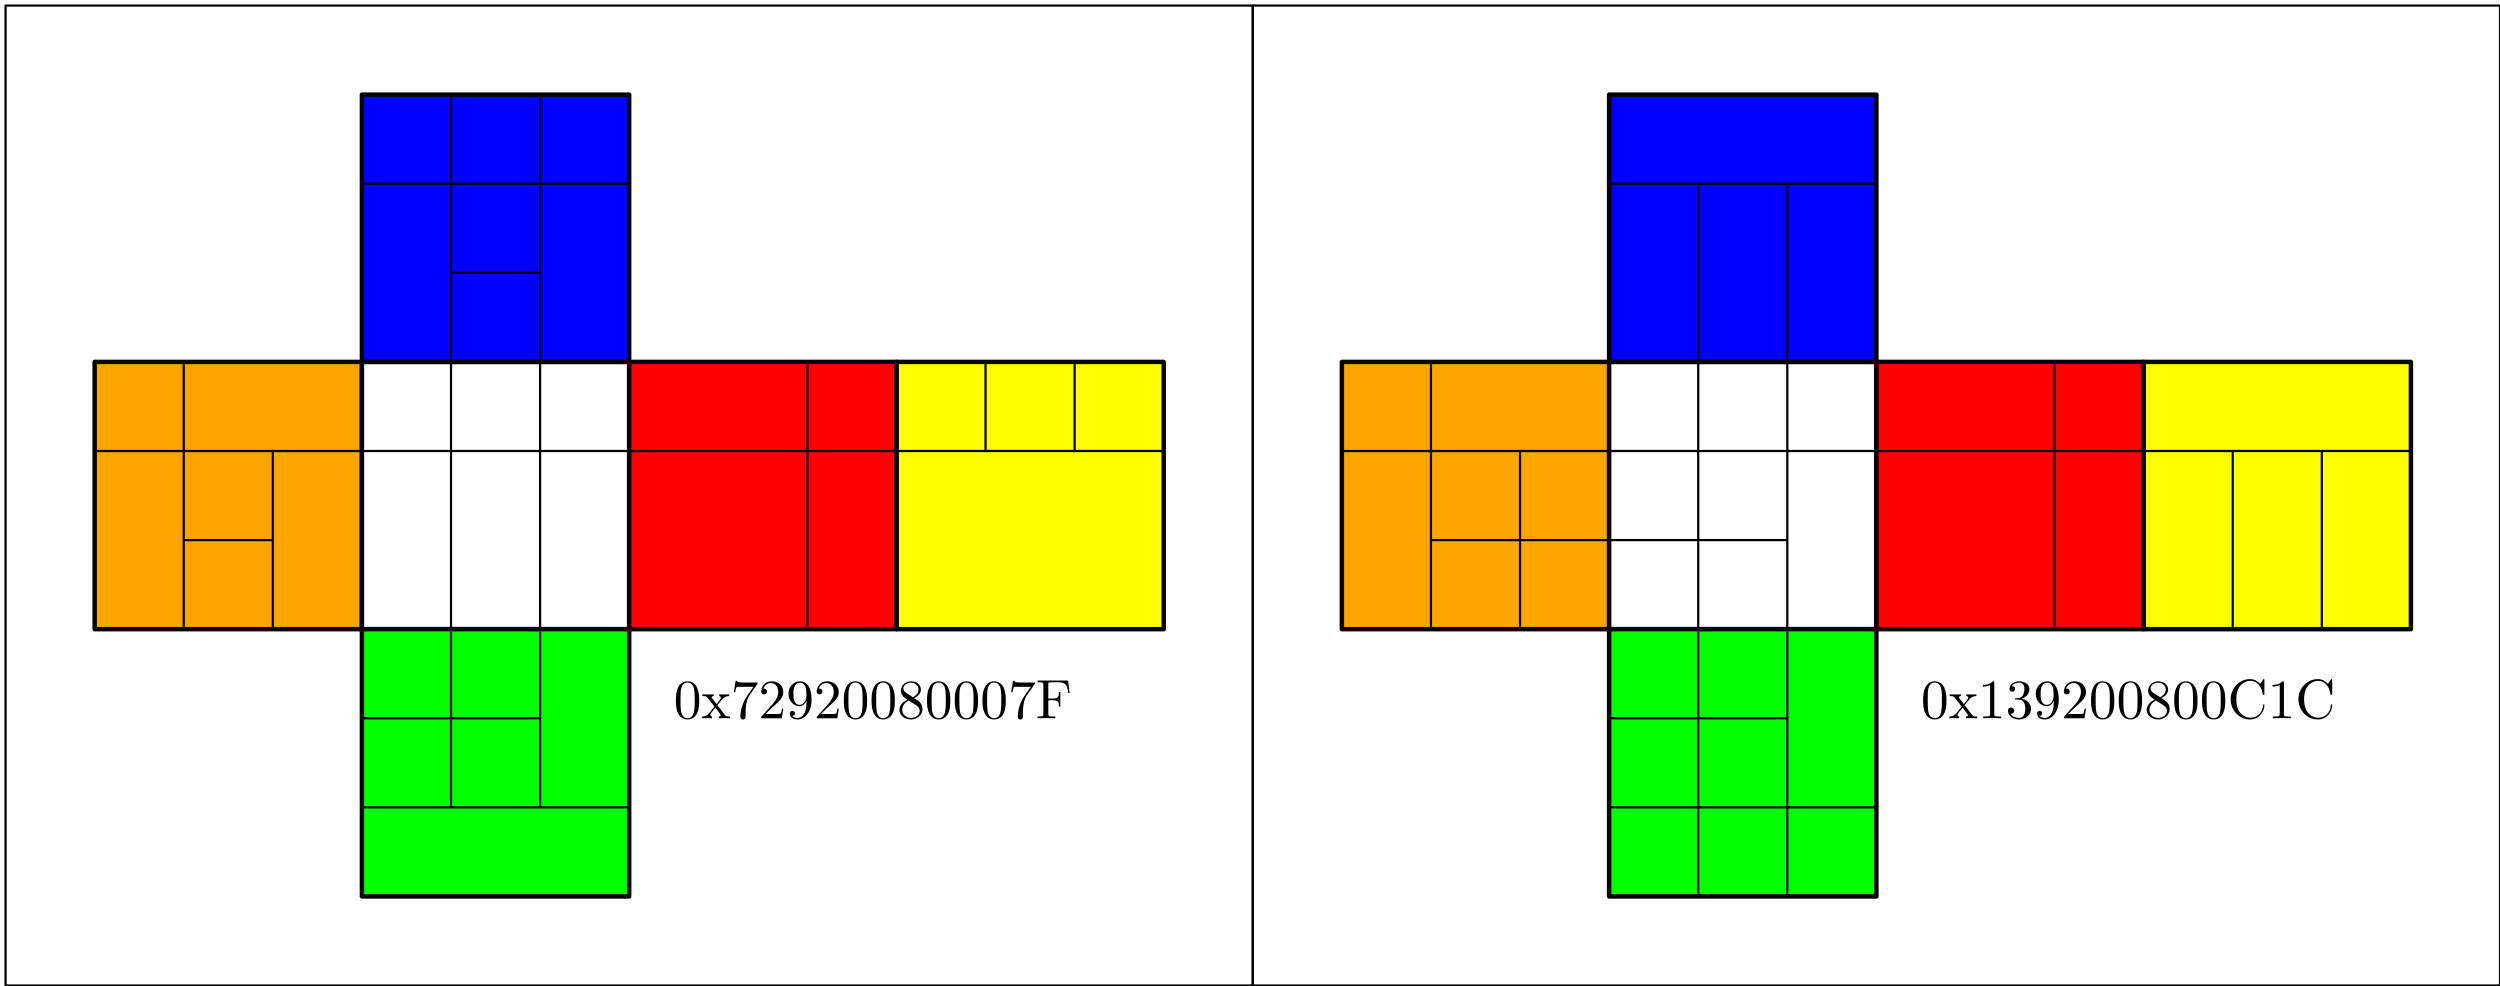
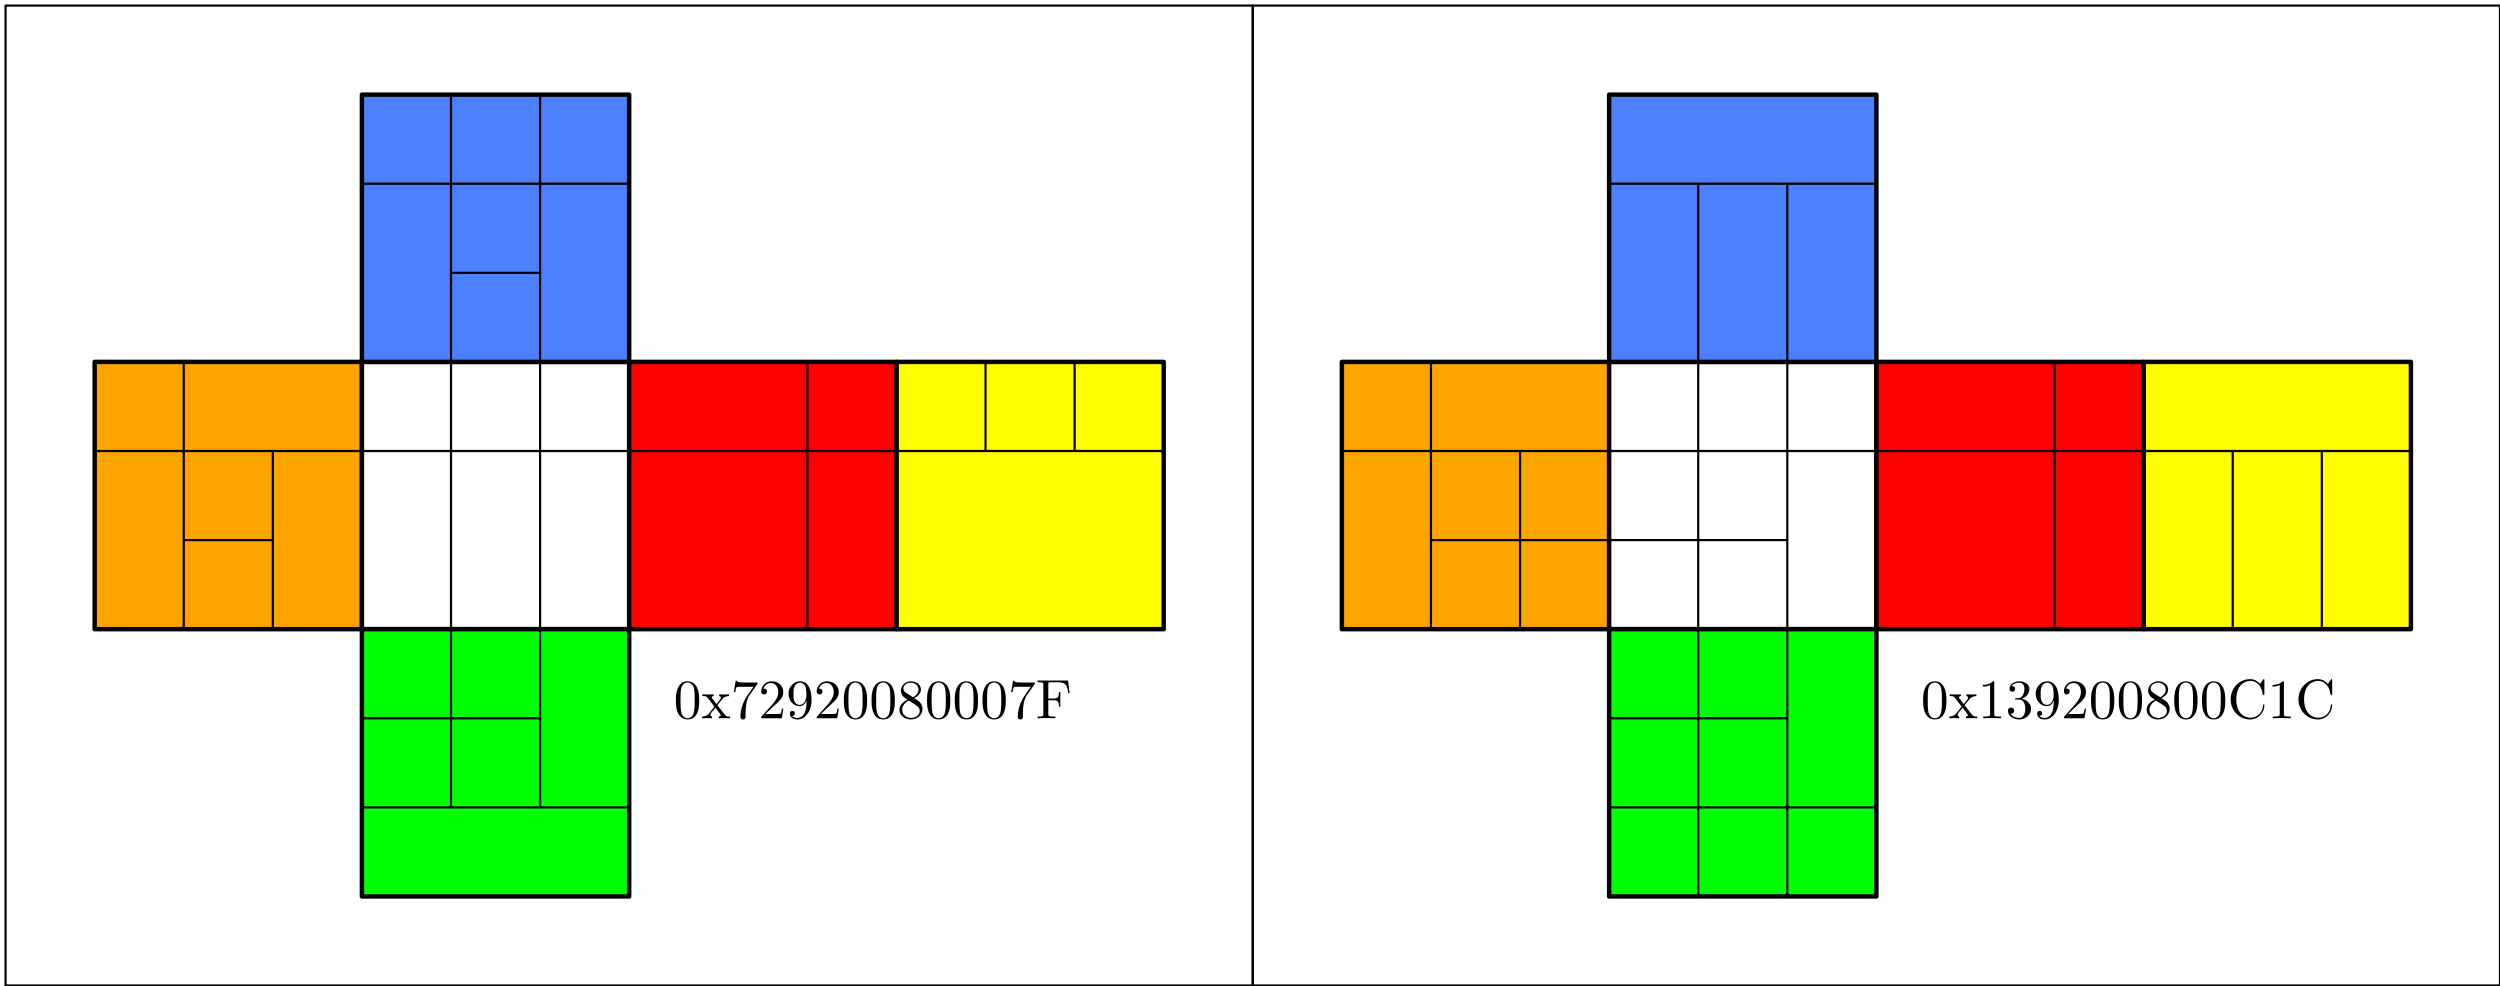
<svg xmlns="http://www.w3.org/2000/svg" xmlns:xlink="http://www.w3.org/1999/xlink" width="449pt" height="177pt" viewBox="0 0 449 177" version="1.1">
  <defs>
    <g>
      <symbol overflow="visible" id="glyph0-0">
        <path style="stroke:none;" d="" />
      </symbol>
      <symbol overflow="visible" id="glyph0-1">
        <path style="stroke:none;" d="M 4.578 -3.188 C 4.578 -3.984 4.531 -4.781 4.188 -5.516 C 3.734 -6.484 2.906 -6.641 2.5 -6.641 C 1.891 -6.641 1.172 -6.375 0.75 -5.453 C 0.438 -4.766 0.391 -3.984 0.391 -3.188 C 0.391 -2.438 0.422 -1.547 0.844 -0.781 C 1.266 0.016 2 0.219 2.484 0.219 C 3.016 0.219 3.781 0.016 4.219 -0.938 C 4.531 -1.625 4.578 -2.406 4.578 -3.188 Z M 2.484 0 C 2.094 0 1.5 -0.25 1.328 -1.203 C 1.219 -1.797 1.219 -2.719 1.219 -3.312 C 1.219 -3.953 1.219 -4.609 1.297 -5.141 C 1.484 -6.328 2.234 -6.422 2.484 -6.422 C 2.812 -6.422 3.469 -6.234 3.656 -5.25 C 3.766 -4.688 3.766 -3.938 3.766 -3.312 C 3.766 -2.562 3.766 -1.891 3.656 -1.25 C 3.5 -0.297 2.938 0 2.484 0 Z M 2.484 0 " />
      </symbol>
      <symbol overflow="visible" id="glyph0-2">
        <path style="stroke:none;" d="M 2.859 -2.344 C 3.156 -2.719 3.531 -3.203 3.781 -3.469 C 4.094 -3.828 4.5 -3.984 4.969 -3.984 L 4.969 -4.297 C 4.703 -4.281 4.406 -4.266 4.141 -4.266 C 3.844 -4.266 3.312 -4.281 3.188 -4.297 L 3.188 -3.984 C 3.406 -3.969 3.484 -3.844 3.484 -3.672 C 3.484 -3.516 3.375 -3.391 3.328 -3.328 L 2.719 -2.547 L 1.938 -3.562 C 1.844 -3.656 1.844 -3.672 1.844 -3.734 C 1.844 -3.891 2 -3.984 2.188 -3.984 L 2.188 -4.297 C 1.938 -4.281 1.281 -4.266 1.109 -4.266 C 0.906 -4.266 0.438 -4.281 0.172 -4.297 L 0.172 -3.984 C 0.875 -3.984 0.875 -3.984 1.344 -3.375 L 2.328 -2.094 L 1.391 -0.906 C 0.922 -0.328 0.328 -0.312 0.125 -0.312 L 0.125 0 C 0.375 -0.016 0.688 -0.031 0.953 -0.031 C 1.234 -0.031 1.656 -0.016 1.891 0 L 1.891 -0.312 C 1.672 -0.344 1.609 -0.469 1.609 -0.625 C 1.609 -0.844 1.891 -1.172 2.5 -1.891 L 3.266 -0.891 C 3.344 -0.781 3.469 -0.625 3.469 -0.562 C 3.469 -0.469 3.375 -0.312 3.109 -0.312 L 3.109 0 C 3.406 -0.016 3.969 -0.031 4.188 -0.031 C 4.453 -0.031 4.844 -0.016 5.141 0 L 5.141 -0.312 C 4.609 -0.312 4.422 -0.328 4.203 -0.625 Z M 2.859 -2.344 " />
      </symbol>
      <symbol overflow="visible" id="glyph0-3">
        <path style="stroke:none;" d="M 4.75 -6.078 C 4.828 -6.188 4.828 -6.203 4.828 -6.422 L 2.406 -6.422 C 1.203 -6.422 1.172 -6.547 1.141 -6.734 L 0.891 -6.734 L 0.562 -4.688 L 0.812 -4.688 C 0.844 -4.844 0.922 -5.469 1.062 -5.594 C 1.125 -5.656 1.906 -5.656 2.031 -5.656 L 4.094 -5.656 C 3.984 -5.5 3.203 -4.406 2.984 -4.078 C 2.078 -2.734 1.75 -1.344 1.75 -0.328 C 1.75 -0.234 1.75 0.219 2.219 0.219 C 2.672 0.219 2.672 -0.234 2.672 -0.328 L 2.672 -0.844 C 2.672 -1.391 2.703 -1.938 2.781 -2.469 C 2.828 -2.703 2.953 -3.562 3.406 -4.172 Z M 4.75 -6.078 " />
      </symbol>
      <symbol overflow="visible" id="glyph0-4">
        <path style="stroke:none;" d="M 1.266 -0.766 L 2.328 -1.797 C 3.875 -3.172 4.469 -3.703 4.469 -4.703 C 4.469 -5.844 3.578 -6.641 2.359 -6.641 C 1.234 -6.641 0.5 -5.719 0.5 -4.828 C 0.5 -4.281 1 -4.281 1.031 -4.281 C 1.203 -4.281 1.547 -4.391 1.547 -4.812 C 1.547 -5.062 1.359 -5.328 1.016 -5.328 C 0.938 -5.328 0.922 -5.328 0.891 -5.312 C 1.109 -5.969 1.656 -6.328 2.234 -6.328 C 3.141 -6.328 3.562 -5.516 3.562 -4.703 C 3.562 -3.906 3.078 -3.125 2.516 -2.5 L 0.609 -0.375 C 0.5 -0.266 0.5 -0.234 0.5 0 L 4.203 0 L 4.469 -1.734 L 4.234 -1.734 C 4.172 -1.438 4.109 -1 4 -0.844 C 3.938 -0.766 3.281 -0.766 3.062 -0.766 Z M 1.266 -0.766 " />
      </symbol>
      <symbol overflow="visible" id="glyph0-5">
        <path style="stroke:none;" d="M 3.656 -3.172 L 3.656 -2.844 C 3.656 -0.516 2.625 -0.062 2.047 -0.062 C 1.875 -0.062 1.328 -0.078 1.062 -0.422 C 1.5 -0.422 1.578 -0.703 1.578 -0.875 C 1.578 -1.188 1.344 -1.328 1.125 -1.328 C 0.969 -1.328 0.672 -1.25 0.672 -0.859 C 0.672 -0.188 1.203 0.219 2.047 0.219 C 3.344 0.219 4.562 -1.141 4.562 -3.281 C 4.562 -5.969 3.406 -6.641 2.516 -6.641 C 1.969 -6.641 1.484 -6.453 1.062 -6.016 C 0.641 -5.562 0.422 -5.141 0.422 -4.391 C 0.422 -3.156 1.297 -2.172 2.406 -2.172 C 3.016 -2.172 3.422 -2.594 3.656 -3.172 Z M 2.422 -2.406 C 2.266 -2.406 1.797 -2.406 1.5 -3.031 C 1.312 -3.406 1.312 -3.891 1.312 -4.391 C 1.312 -4.922 1.312 -5.391 1.531 -5.766 C 1.797 -6.266 2.172 -6.391 2.516 -6.391 C 2.984 -6.391 3.312 -6.047 3.484 -5.609 C 3.594 -5.281 3.641 -4.656 3.641 -4.203 C 3.641 -3.375 3.297 -2.406 2.422 -2.406 Z M 2.422 -2.406 " />
      </symbol>
      <symbol overflow="visible" id="glyph0-6">
        <path style="stroke:none;" d="M 1.625 -4.562 C 1.172 -4.859 1.125 -5.188 1.125 -5.359 C 1.125 -5.969 1.781 -6.391 2.484 -6.391 C 3.203 -6.391 3.844 -5.875 3.844 -5.156 C 3.844 -4.578 3.453 -4.109 2.859 -3.766 Z M 3.078 -3.609 C 3.797 -3.984 4.281 -4.5 4.281 -5.156 C 4.281 -6.078 3.406 -6.641 2.5 -6.641 C 1.5 -6.641 0.688 -5.906 0.688 -4.969 C 0.688 -4.797 0.703 -4.344 1.125 -3.875 C 1.234 -3.766 1.609 -3.516 1.859 -3.344 C 1.281 -3.047 0.422 -2.5 0.422 -1.5 C 0.422 -0.453 1.438 0.219 2.484 0.219 C 3.609 0.219 4.562 -0.609 4.562 -1.672 C 4.562 -2.031 4.453 -2.484 4.062 -2.906 C 3.875 -3.109 3.719 -3.203 3.078 -3.609 Z M 2.078 -3.188 L 3.312 -2.406 C 3.594 -2.219 4.062 -1.922 4.062 -1.312 C 4.062 -0.578 3.312 -0.062 2.5 -0.062 C 1.641 -0.062 0.922 -0.672 0.922 -1.5 C 0.922 -2.078 1.234 -2.719 2.078 -3.188 Z M 2.078 -3.188 " />
      </symbol>
      <symbol overflow="visible" id="glyph0-7">
        <path style="stroke:none;" d="M 5.797 -6.781 L 0.328 -6.781 L 0.328 -6.469 L 0.562 -6.469 C 1.328 -6.469 1.359 -6.359 1.359 -6 L 1.359 -0.781 C 1.359 -0.422 1.328 -0.312 0.562 -0.312 L 0.328 -0.312 L 0.328 0 C 0.672 -0.031 1.453 -0.031 1.844 -0.031 C 2.25 -0.031 3.156 -0.031 3.516 0 L 3.516 -0.312 L 3.188 -0.312 C 2.25 -0.312 2.25 -0.438 2.25 -0.781 L 2.25 -3.234 L 3.094 -3.234 C 4.062 -3.234 4.156 -2.922 4.156 -2.078 L 4.406 -2.078 L 4.406 -4.719 L 4.156 -4.719 C 4.156 -3.875 4.062 -3.547 3.094 -3.547 L 2.25 -3.547 L 2.25 -6.078 C 2.25 -6.406 2.266 -6.469 2.734 -6.469 L 3.922 -6.469 C 5.422 -6.469 5.672 -5.906 5.828 -4.531 L 6.078 -4.531 Z M 5.797 -6.781 " />
      </symbol>
      <symbol overflow="visible" id="glyph0-8">
        <path style="stroke:none;" d="M 2.938 -6.375 C 2.938 -6.625 2.938 -6.641 2.703 -6.641 C 2.078 -6 1.203 -6 0.891 -6 L 0.891 -5.688 C 1.094 -5.688 1.672 -5.688 2.188 -5.953 L 2.188 -0.781 C 2.188 -0.422 2.156 -0.312 1.266 -0.312 L 0.953 -0.312 L 0.953 0 C 1.297 -0.031 2.156 -0.031 2.562 -0.031 C 2.953 -0.031 3.828 -0.031 4.172 0 L 4.172 -0.312 L 3.859 -0.312 C 2.953 -0.312 2.938 -0.422 2.938 -0.781 Z M 2.938 -6.375 " />
      </symbol>
      <symbol overflow="visible" id="glyph0-9">
        <path style="stroke:none;" d="M 2.891 -3.516 C 3.703 -3.781 4.281 -4.469 4.281 -5.266 C 4.281 -6.078 3.406 -6.641 2.453 -6.641 C 1.453 -6.641 0.688 -6.047 0.688 -5.281 C 0.688 -4.953 0.906 -4.766 1.203 -4.766 C 1.5 -4.766 1.703 -4.984 1.703 -5.281 C 1.703 -5.766 1.234 -5.766 1.094 -5.766 C 1.391 -6.266 2.047 -6.391 2.406 -6.391 C 2.828 -6.391 3.375 -6.172 3.375 -5.281 C 3.375 -5.156 3.344 -4.578 3.094 -4.141 C 2.797 -3.656 2.453 -3.625 2.203 -3.625 C 2.125 -3.609 1.891 -3.594 1.812 -3.594 C 1.734 -3.578 1.672 -3.562 1.672 -3.469 C 1.672 -3.359 1.734 -3.359 1.906 -3.359 L 2.344 -3.359 C 3.156 -3.359 3.531 -2.688 3.531 -1.703 C 3.531 -0.344 2.844 -0.062 2.406 -0.062 C 1.969 -0.062 1.219 -0.234 0.875 -0.812 C 1.219 -0.766 1.531 -0.984 1.531 -1.359 C 1.531 -1.719 1.266 -1.922 0.984 -1.922 C 0.734 -1.922 0.422 -1.781 0.422 -1.344 C 0.422 -0.438 1.344 0.219 2.438 0.219 C 3.656 0.219 4.562 -0.688 4.562 -1.703 C 4.562 -2.516 3.922 -3.297 2.891 -3.516 Z M 2.891 -3.516 " />
      </symbol>
      <symbol overflow="visible" id="glyph0-10">
        <path style="stroke:none;" d="M 0.562 -3.406 C 0.562 -1.344 2.172 0.219 4.031 0.219 C 5.656 0.219 6.625 -1.172 6.625 -2.328 C 6.625 -2.422 6.625 -2.5 6.5 -2.5 C 6.391 -2.5 6.391 -2.438 6.375 -2.328 C 6.297 -0.906 5.234 -0.094 4.141 -0.094 C 3.531 -0.094 1.578 -0.422 1.578 -3.406 C 1.578 -6.375 3.531 -6.719 4.141 -6.719 C 5.219 -6.719 6.109 -5.812 6.312 -4.359 C 6.328 -4.219 6.328 -4.188 6.469 -4.188 C 6.625 -4.188 6.625 -4.219 6.625 -4.422 L 6.625 -6.781 C 6.625 -6.953 6.625 -7.031 6.516 -7.031 C 6.484 -7.031 6.438 -7.031 6.359 -6.906 L 5.859 -6.172 C 5.5 -6.531 4.984 -7.031 4.031 -7.031 C 2.156 -7.031 0.562 -5.438 0.562 -3.406 Z M 0.562 -3.406 " />
      </symbol>
    </g>
  </defs>
-   <g id="surface595">
+   <g id="surface232">
    <path style="fill-rule:evenodd;fill:rgb(100%,64.7%,0%);fill-opacity:1;stroke-width:0.8;stroke-linecap:butt;stroke-linejoin:round;stroke:rgb(0%,0%,0%);stroke-opacity:1;stroke-miterlimit:10;" d="M 80 768 L 80 720 L 128 720 L 128 768 Z M 80 768 " transform="matrix(1,0,0,-1,-63,833)" />
    <path style="fill-rule:evenodd;fill:rgb(100%,100%,100%);fill-opacity:1;stroke-width:0.8;stroke-linecap:butt;stroke-linejoin:round;stroke:rgb(0%,0%,0%);stroke-opacity:1;stroke-miterlimit:10;" d="M 128 720 L 128 768 L 176 768 L 176 720 Z M 128 720 " transform="matrix(1,0,0,-1,-63,833)" />
    <path style="fill-rule:evenodd;fill:rgb(100%,100%,0%);fill-opacity:1;stroke-width:0.8;stroke-linecap:butt;stroke-linejoin:round;stroke:rgb(0%,0%,0%);stroke-opacity:1;stroke-miterlimit:10;" d="M 224 720 L 224 768 L 272 768 L 272 720 Z M 224 720 " transform="matrix(1,0,0,-1,-63,833)" />
    <path style="fill-rule:evenodd;fill:rgb(0%,100%,0%);fill-opacity:1;stroke-width:0.8;stroke-linecap:butt;stroke-linejoin:round;stroke:rgb(0%,0%,0%);stroke-opacity:1;stroke-miterlimit:10;" d="M 128 720 L 128 672 L 176 672 L 176 720 Z M 128 720 " transform="matrix(1,0,0,-1,-63,833)" />
-     <path style="fill-rule:evenodd;fill:rgb(0%,0%,100%);fill-opacity:1;stroke-width:0.8;stroke-linecap:butt;stroke-linejoin:round;stroke:rgb(0%,0%,0%);stroke-opacity:1;stroke-miterlimit:10;" d="M 128 768 L 128 816 L 176 816 L 176 768 Z M 128 768 " transform="matrix(1,0,0,-1,-63,833)" />
+     <path style="fill-rule:evenodd;fill:rgb(30%,50%,100%);fill-opacity:1;stroke-width:0.8;stroke-linecap:butt;stroke-linejoin:round;stroke:rgb(0%,0%,0%);stroke-opacity:1;stroke-miterlimit:10;" d="M 128 768 L 128 816 L 176 816 L 176 768 Z M 128 768 " transform="matrix(1,0,0,-1,-63,833)" />
    <path style="fill-rule:evenodd;fill:rgb(100%,0%,0%);fill-opacity:1;stroke-width:0.8;stroke-linecap:butt;stroke-linejoin:round;stroke:rgb(0%,0%,0%);stroke-opacity:1;stroke-miterlimit:10;" d="M 176 720 L 176 768 L 224 768 L 224 720 Z M 176 720 " transform="matrix(1,0,0,-1,-63,833)" />
    <g style="fill:rgb(0%,0%,0%);fill-opacity:1;">
      <use xlink:href="#glyph0-1" x="121" y="129" />
      <use xlink:href="#glyph0-2" x="125.981" y="129" />
      <use xlink:href="#glyph0-3" x="131.232" y="129" />
      <use xlink:href="#glyph0-4" x="136.213" y="129" />
      <use xlink:href="#glyph0-5" x="141.194" y="129" />
      <use xlink:href="#glyph0-4" x="146.175" y="129" />
      <use xlink:href="#glyph0-1" x="151.157" y="129" />
      <use xlink:href="#glyph0-1" x="156.138" y="129" />
      <use xlink:href="#glyph0-6" x="161.119" y="129" />
      <use xlink:href="#glyph0-1" x="166.101" y="129" />
      <use xlink:href="#glyph0-1" x="171.082" y="129" />
      <use xlink:href="#glyph0-1" x="176.063" y="129" />
      <use xlink:href="#glyph0-3" x="181.045" y="129" />
      <use xlink:href="#glyph0-7" x="186.026" y="129" />
    </g>
    <path style="fill:none;stroke-width:0.4;stroke-linecap:butt;stroke-linejoin:round;stroke:rgb(0%,0%,0%);stroke-opacity:1;stroke-miterlimit:10;" d="M 64 832 L 64 656 L 288 656 L 288 832 Z M 64 832 " transform="matrix(1,0,0,-1,-63,833)" />
    <path style="fill-rule:evenodd;fill:rgb(100%,64.7%,0%);fill-opacity:1;stroke-width:0.8;stroke-linecap:butt;stroke-linejoin:round;stroke:rgb(0%,0%,0%);stroke-opacity:1;stroke-miterlimit:10;" d="M 304 768 L 304 720 L 352 720 L 352 768 Z M 304 768 " transform="matrix(1,0,0,-1,-63,833)" />
    <path style="fill-rule:evenodd;fill:rgb(100%,100%,100%);fill-opacity:1;stroke-width:0.8;stroke-linecap:butt;stroke-linejoin:round;stroke:rgb(0%,0%,0%);stroke-opacity:1;stroke-miterlimit:10;" d="M 352 720 L 352 768 L 400 768 L 400 720 Z M 352 720 " transform="matrix(1,0,0,-1,-63,833)" />
    <path style="fill-rule:evenodd;fill:rgb(100%,100%,0%);fill-opacity:1;stroke-width:0.8;stroke-linecap:butt;stroke-linejoin:round;stroke:rgb(0%,0%,0%);stroke-opacity:1;stroke-miterlimit:10;" d="M 448 720 L 448 768 L 496 768 L 496 720 Z M 448 720 " transform="matrix(1,0,0,-1,-63,833)" />
    <path style="fill-rule:evenodd;fill:rgb(0%,100%,0%);fill-opacity:1;stroke-width:0.8;stroke-linecap:butt;stroke-linejoin:round;stroke:rgb(0%,0%,0%);stroke-opacity:1;stroke-miterlimit:10;" d="M 352 720 L 352 672 L 400 672 L 400 720 Z M 352 720 " transform="matrix(1,0,0,-1,-63,833)" />
-     <path style="fill-rule:evenodd;fill:rgb(0%,0%,100%);fill-opacity:1;stroke-width:0.8;stroke-linecap:butt;stroke-linejoin:round;stroke:rgb(0%,0%,0%);stroke-opacity:1;stroke-miterlimit:10;" d="M 352 768 L 352 816 L 400 816 L 400 768 Z M 352 768 " transform="matrix(1,0,0,-1,-63,833)" />
+     <path style="fill-rule:evenodd;fill:rgb(30%,50%,100%);fill-opacity:1;stroke-width:0.8;stroke-linecap:butt;stroke-linejoin:round;stroke:rgb(0%,0%,0%);stroke-opacity:1;stroke-miterlimit:10;" d="M 352 768 L 352 816 L 400 816 L 400 768 Z M 352 768 " transform="matrix(1,0,0,-1,-63,833)" />
    <path style="fill-rule:evenodd;fill:rgb(100%,0%,0%);fill-opacity:1;stroke-width:0.8;stroke-linecap:butt;stroke-linejoin:round;stroke:rgb(0%,0%,0%);stroke-opacity:1;stroke-miterlimit:10;" d="M 400 720 L 400 768 L 448 768 L 448 720 Z M 400 720 " transform="matrix(1,0,0,-1,-63,833)" />
    <g style="fill:rgb(0%,0%,0%);fill-opacity:1;">
      <use xlink:href="#glyph0-1" x="345" y="129" />
      <use xlink:href="#glyph0-2" x="349.981" y="129" />
      <use xlink:href="#glyph0-8" x="355.232" y="129" />
      <use xlink:href="#glyph0-9" x="360.213" y="129" />
      <use xlink:href="#glyph0-5" x="365.194" y="129" />
      <use xlink:href="#glyph0-4" x="370.175" y="129" />
      <use xlink:href="#glyph0-1" x="375.157" y="129" />
      <use xlink:href="#glyph0-1" x="380.138" y="129" />
      <use xlink:href="#glyph0-6" x="385.119" y="129" />
      <use xlink:href="#glyph0-1" x="390.101" y="129" />
      <use xlink:href="#glyph0-1" x="395.082" y="129" />
      <use xlink:href="#glyph0-10" x="400.063" y="129" />
      <use xlink:href="#glyph0-8" x="407.256" y="129" />
      <use xlink:href="#glyph0-10" x="412.238" y="129" />
    </g>
    <path style="fill:none;stroke-width:0.4;stroke-linecap:butt;stroke-linejoin:round;stroke:rgb(0%,0%,0%);stroke-opacity:1;stroke-miterlimit:10;" d="M 288 832 L 288 656 L 512 656 L 512 832 Z M 288 832 " transform="matrix(1,0,0,-1,-63,833)" />
    <path style="fill:none;stroke-width:0.4;stroke-linecap:butt;stroke-linejoin:round;stroke:rgb(0%,0%,0%);stroke-opacity:1;stroke-miterlimit:10;" d="M 96 720 L 96 768 " transform="matrix(1,0,0,-1,-63,833)" />
    <path style="fill:none;stroke-width:0.4;stroke-linecap:butt;stroke-linejoin:round;stroke:rgb(0%,0%,0%);stroke-opacity:1;stroke-miterlimit:10;" d="M 112 752 L 112 720 " transform="matrix(1,0,0,-1,-63,833)" />
    <path style="fill:none;stroke-width:0.4;stroke-linecap:butt;stroke-linejoin:round;stroke:rgb(0%,0%,0%);stroke-opacity:1;stroke-miterlimit:10;" d="M 80 752 L 272 752 " transform="matrix(1,0,0,-1,-63,833)" />
    <path style="fill:none;stroke-width:0.4;stroke-linecap:butt;stroke-linejoin:round;stroke:rgb(0%,0%,0%);stroke-opacity:1;stroke-miterlimit:10;" d="M 240 768 L 240 752 " transform="matrix(1,0,0,-1,-63,833)" />
    <path style="fill:none;stroke-width:0.4;stroke-linecap:butt;stroke-linejoin:round;stroke:rgb(0%,0%,0%);stroke-opacity:1;stroke-miterlimit:10;" d="M 256 768 L 256 752 " transform="matrix(1,0,0,-1,-63,833)" />
    <path style="fill:none;stroke-width:0.4;stroke-linecap:butt;stroke-linejoin:round;stroke:rgb(0%,0%,0%);stroke-opacity:1;stroke-miterlimit:10;" d="M 208 768 L 208 720 " transform="matrix(1,0,0,-1,-63,833)" />
    <path style="fill:none;stroke-width:0.4;stroke-linecap:butt;stroke-linejoin:round;stroke:rgb(0%,0%,0%);stroke-opacity:1;stroke-miterlimit:10;" d="M 128 800 L 176 800 " transform="matrix(1,0,0,-1,-63,833)" />
    <path style="fill:none;stroke-width:0.4;stroke-linecap:butt;stroke-linejoin:round;stroke:rgb(0%,0%,0%);stroke-opacity:1;stroke-miterlimit:10;" d="M 128 688 L 176 688 " transform="matrix(1,0,0,-1,-63,833)" />
    <path style="fill:none;stroke-width:0.4;stroke-linecap:butt;stroke-linejoin:round;stroke:rgb(0%,0%,0%);stroke-opacity:1;stroke-miterlimit:10;" d="M 160 800 L 160 688 " transform="matrix(1,0,0,-1,-63,833)" />
    <path style="fill:none;stroke-width:0.4;stroke-linecap:butt;stroke-linejoin:round;stroke:rgb(0%,0%,0%);stroke-opacity:1;stroke-miterlimit:10;" d="M 144 800 L 144 688 " transform="matrix(1,0,0,-1,-63,833)" />
    <path style="fill:none;stroke-width:0.4;stroke-linecap:butt;stroke-linejoin:round;stroke:rgb(0%,0%,0%);stroke-opacity:1;stroke-miterlimit:10;" d="M 128 704 L 160 704 " transform="matrix(1,0,0,-1,-63,833)" />
    <path style="fill:none;stroke-width:0.4;stroke-linecap:butt;stroke-linejoin:round;stroke:rgb(0%,0%,0%);stroke-opacity:1;stroke-miterlimit:10;" d="M 144 784 L 160 784 " transform="matrix(1,0,0,-1,-63,833)" />
    <path style="fill:none;stroke-width:0.4;stroke-linecap:butt;stroke-linejoin:round;stroke:rgb(0%,0%,0%);stroke-opacity:1;stroke-miterlimit:10;" d="M 96 736 L 112 736 " transform="matrix(1,0,0,-1,-63,833)" />
    <path style="fill:none;stroke-width:0.4;stroke-linecap:butt;stroke-linejoin:round;stroke:rgb(0%,0%,0%);stroke-opacity:1;stroke-miterlimit:10;" d="M 352 800 L 400 800 " transform="matrix(1,0,0,-1,-63,833)" />
    <path style="fill:none;stroke-width:0.4;stroke-linecap:butt;stroke-linejoin:round;stroke:rgb(0%,0%,0%);stroke-opacity:1;stroke-miterlimit:10;" d="M 368 800 L 368 672 " transform="matrix(1,0,0,-1,-63,833)" />
    <path style="fill:none;stroke-width:0.4;stroke-linecap:butt;stroke-linejoin:round;stroke:rgb(0%,0%,0%);stroke-opacity:1;stroke-miterlimit:10;" d="M 384 800 L 384 672 " transform="matrix(1,0,0,-1,-63,833)" />
    <path style="fill:none;stroke-width:0.4;stroke-linecap:butt;stroke-linejoin:round;stroke:rgb(0%,0%,0%);stroke-opacity:1;stroke-miterlimit:10;" d="M 384 704 L 352 704 " transform="matrix(1,0,0,-1,-63,833)" />
    <path style="fill:none;stroke-width:0.4;stroke-linecap:butt;stroke-linejoin:round;stroke:rgb(0%,0%,0%);stroke-opacity:1;stroke-miterlimit:10;" d="M 352 688 L 400 688 " transform="matrix(1,0,0,-1,-63,833)" />
    <path style="fill:none;stroke-width:0.4;stroke-linecap:butt;stroke-linejoin:round;stroke:rgb(0%,0%,0%);stroke-opacity:1;stroke-miterlimit:10;" d="M 304 752 L 496 752 " transform="matrix(1,0,0,-1,-63,833)" />
    <path style="fill:none;stroke-width:0.4;stroke-linecap:butt;stroke-linejoin:round;stroke:rgb(0%,0%,0%);stroke-opacity:1;stroke-miterlimit:10;" d="M 320 768 L 320 720 " transform="matrix(1,0,0,-1,-63,833)" />
    <path style="fill:none;stroke-width:0.4;stroke-linecap:butt;stroke-linejoin:round;stroke:rgb(0%,0%,0%);stroke-opacity:1;stroke-miterlimit:10;" d="M 320 736 L 384 736 " transform="matrix(1,0,0,-1,-63,833)" />
    <path style="fill:none;stroke-width:0.4;stroke-linecap:butt;stroke-linejoin:round;stroke:rgb(0%,0%,0%);stroke-opacity:1;stroke-miterlimit:10;" d="M 336 752 L 336 720 " transform="matrix(1,0,0,-1,-63,833)" />
    <path style="fill:none;stroke-width:0.4;stroke-linecap:butt;stroke-linejoin:round;stroke:rgb(0%,0%,0%);stroke-opacity:1;stroke-miterlimit:10;" d="M 432 768 L 432 720 " transform="matrix(1,0,0,-1,-63,833)" />
    <path style="fill:none;stroke-width:0.4;stroke-linecap:butt;stroke-linejoin:round;stroke:rgb(0%,0%,0%);stroke-opacity:1;stroke-miterlimit:10;" d="M 464 752 L 464 720 " transform="matrix(1,0,0,-1,-63,833)" />
    <path style="fill:none;stroke-width:0.4;stroke-linecap:butt;stroke-linejoin:round;stroke:rgb(0%,0%,0%);stroke-opacity:1;stroke-miterlimit:10;" d="M 480 752 L 480 720 " transform="matrix(1,0,0,-1,-63,833)" />
    <path style="fill:none;stroke-width:0.4;stroke-linecap:butt;stroke-linejoin:round;stroke:rgb(0%,0%,0%);stroke-opacity:1;stroke-miterlimit:10;" d="M 144 816 L 144 800 " transform="matrix(1,0,0,-1,-63,833)" />
    <path style="fill:none;stroke-width:0.4;stroke-linecap:butt;stroke-linejoin:round;stroke:rgb(0%,0%,0%);stroke-opacity:1;stroke-miterlimit:10;" d="M 160 816 L 160 800 " transform="matrix(1,0,0,-1,-63,833)" />
  </g>
</svg>
